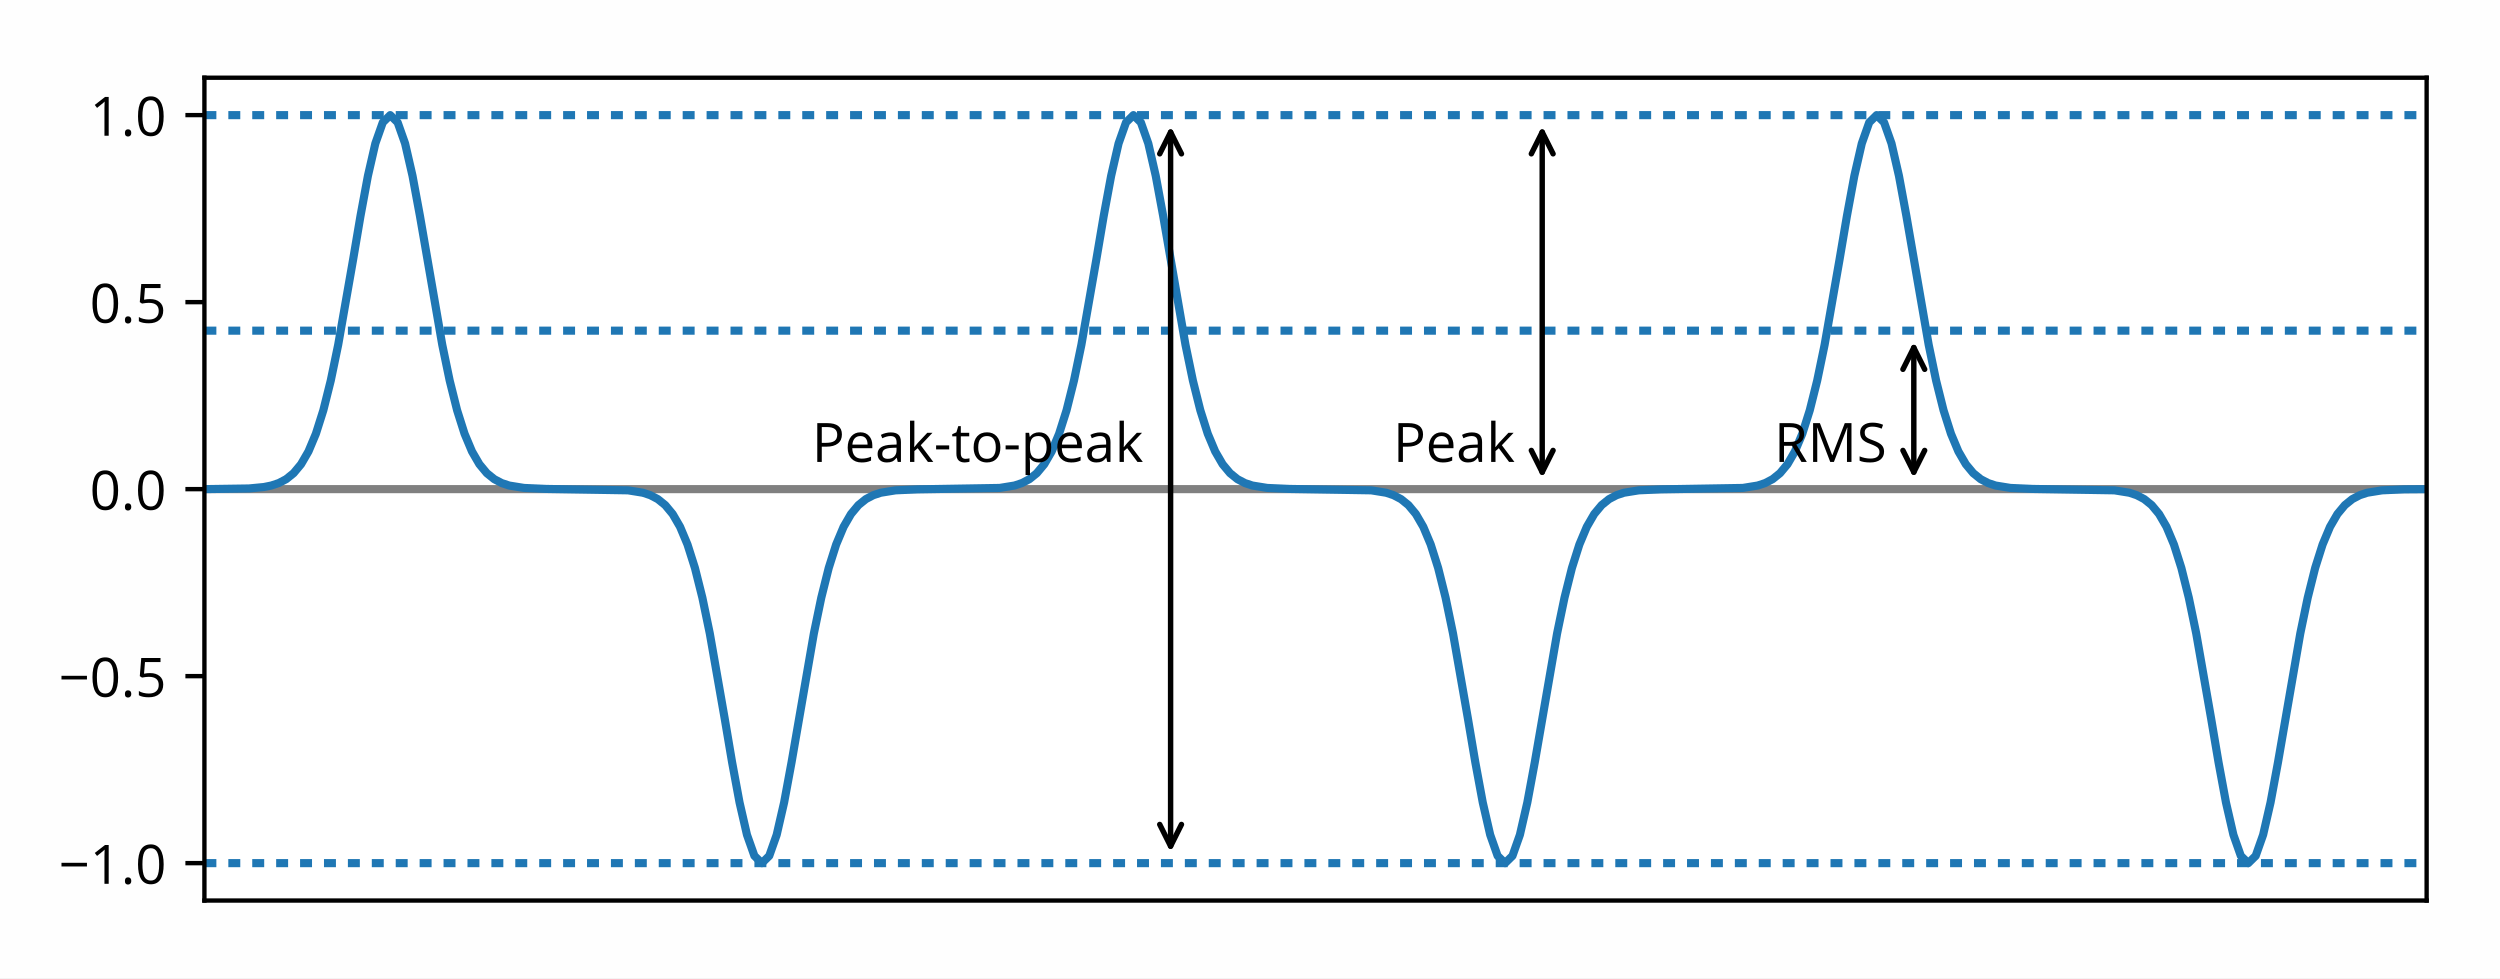
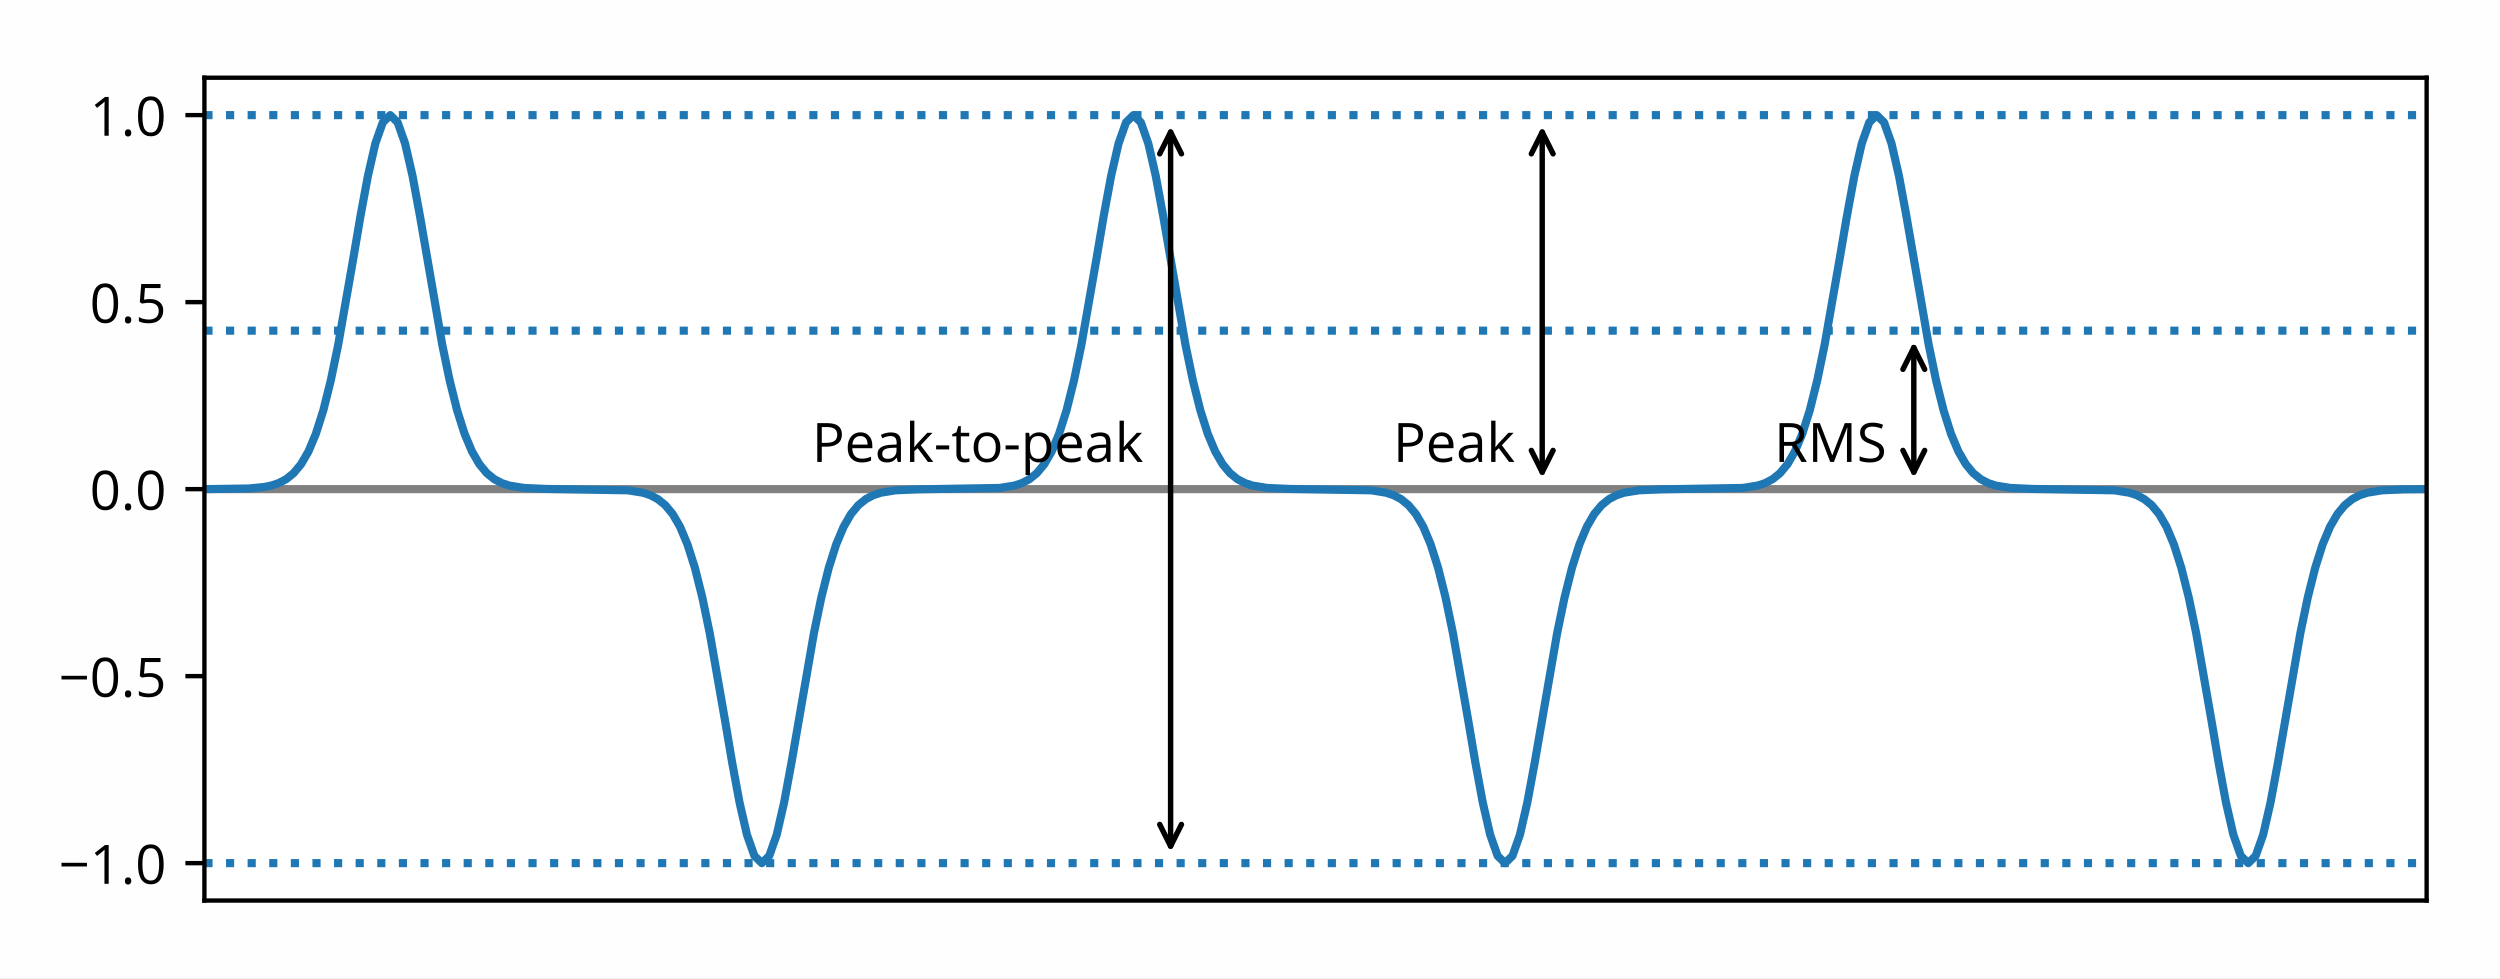
<svg xmlns="http://www.w3.org/2000/svg" xmlns:xlink="http://www.w3.org/1999/xlink" height="180pt" version="1.1" viewBox="0 0 460 180" width="460pt">
  <defs>
    <style type="text/css">
*{stroke-linecap:butt;stroke-linejoin:round;}
  </style>
  </defs>
  <g id="figure_1">
    <g id="patch_1">
      <path d="M 0 180  L 460.8 180  L 460.8 0  L 0 0  z " style="fill:#fefefe;" />
    </g>
    <g id="axes_1">
      <g id="patch_2">
        <path d="M 37.612 165.7  L 446.5 165.7  L 446.5 14.3  L 37.612 14.3  z " style="fill:#ffffff;" />
      </g>
      <g id="line2d_1">
        <path clip-path="url(#p332b31a9c9)" d="M 37.612 90  L 446.5 90  " style="fill:none;stroke:#808080;stroke-linecap:square;stroke-width:1.5;" />
      </g>
      <g id="matplotlib.axis_1" />
      <g id="matplotlib.axis_2">
        <g id="ytick_1">
          <g id="line2d_2">
            <defs>
              <path d="M 0 0  L -3.5 0  " id="ma22c56d548" style="stroke:#000000;stroke-width:0.8;" />
            </defs>
            <g>
              <use style="stroke:#000000;stroke-width:0.8;" x="37.612" xlink:href="#ma22c56d548" y="158.818" />
            </g>
          </g>
          <g id="text_1">
-             <text style="font-family:Open Sans;font-size:10px;font-style:normal;font-weight:400;text-anchor:end;" transform="rotate(-0, 30.6125, 162.6174)" x="30.613" y="162.617">−1.0</text>
+             <text style="font-family:Open Sans;font-size:10px;font-style:normal;font-weight:normal;text-anchor:end;" transform="rotate(-0, 30.6125, 162.6174)" x="30.613" y="162.617">−1.0</text>
          </g>
        </g>
        <g id="ytick_2">
          <g id="line2d_3">
            <g>
              <use style="stroke:#000000;stroke-width:0.8;" x="37.612" xlink:href="#ma22c56d548" y="124.409" />
            </g>
          </g>
          <g id="text_2">
-             <text style="font-family:Open Sans;font-size:10px;font-style:normal;font-weight:400;text-anchor:end;" transform="rotate(-0, 30.6125, 128.2083)" x="30.613" y="128.208">−0.5</text>
+             <text style="font-family:Open Sans;font-size:10px;font-style:normal;font-weight:normal;text-anchor:end;" transform="rotate(-0, 30.6125, 128.2083)" x="30.613" y="128.208">−0.5</text>
          </g>
        </g>
        <g id="ytick_3">
          <g id="line2d_4">
            <g>
              <use style="stroke:#000000;stroke-width:0.8;" x="37.612" xlink:href="#ma22c56d548" y="90" />
            </g>
          </g>
          <g id="text_3">
-             <text style="font-family:Open Sans;font-size:10px;font-style:normal;font-weight:400;text-anchor:end;" transform="rotate(-0, 30.6125, 93.79922)" x="30.613" y="93.799">0.0</text>
+             <text style="font-family:Open Sans;font-size:10px;font-style:normal;font-weight:normal;text-anchor:end;" transform="rotate(-0, 30.6125, 93.79922)" x="30.613" y="93.799">0.0</text>
          </g>
        </g>
        <g id="ytick_4">
          <g id="line2d_5">
            <g>
              <use style="stroke:#000000;stroke-width:0.8;" x="37.612" xlink:href="#ma22c56d548" y="55.591" />
            </g>
          </g>
          <g id="text_4">
-             <text style="font-family:Open Sans;font-size:10px;font-style:normal;font-weight:400;text-anchor:end;" transform="rotate(-0, 30.6125, 59.39013)" x="30.613" y="59.39">0.5</text>
+             <text style="font-family:Open Sans;font-size:10px;font-style:normal;font-weight:normal;text-anchor:end;" transform="rotate(-0, 30.6125, 59.39013)" x="30.613" y="59.39">0.5</text>
          </g>
        </g>
        <g id="ytick_5">
          <g id="line2d_6">
            <g>
              <use style="stroke:#000000;stroke-width:0.8;" x="37.612" xlink:href="#ma22c56d548" y="21.182" />
            </g>
          </g>
          <g id="text_5">
-             <text style="font-family:Open Sans;font-size:10px;font-style:normal;font-weight:400;text-anchor:end;" transform="rotate(-0, 30.6125, 24.98104)" x="30.613" y="24.981">1.0</text>
+             <text style="font-family:Open Sans;font-size:10px;font-style:normal;font-weight:normal;text-anchor:end;" transform="rotate(-0, 30.6125, 24.98104)" x="30.613" y="24.981">1.0</text>
          </g>
        </g>
      </g>
      <g id="line2d_7">
        <path clip-path="url(#p332b31a9c9)" d="M 37.612 90  L 45.818 89.876  L 48.553 89.614  L 49.92 89.337  L 51.288 88.884  L 52.655 88.167  L 54.023 87.064  L 55.39 85.422  L 56.758 83.065  L 58.125 79.808  L 59.493 75.491  L 60.86 70.024  L 62.228 63.431  L 64.963 47.816  L 66.33 39.735  L 67.698 32.353  L 69.065 26.4  L 70.433 22.526  L 71.8 21.182  L 73.168 22.526  L 74.535 26.4  L 75.903 32.353  L 77.27 39.735  L 81.373 63.431  L 82.741 70.024  L 84.108 75.491  L 85.476 79.808  L 86.843 83.065  L 88.211 85.422  L 89.578 87.064  L 90.946 88.167  L 92.313 88.884  L 93.681 89.337  L 96.416 89.779  L 100.518 89.963  L 115.561 90.221  L 118.296 90.663  L 119.664 91.116  L 121.031 91.833  L 122.399 92.936  L 123.766 94.578  L 125.134 96.935  L 126.501 100.192  L 127.869 104.509  L 129.236 109.976  L 130.604 116.569  L 133.339 132.184  L 134.706 140.265  L 136.074 147.647  L 137.441 153.6  L 138.809 157.474  L 140.176 158.818  L 141.544 157.474  L 142.911 153.6  L 144.279 147.647  L 145.646 140.265  L 149.749 116.569  L 151.116 109.976  L 152.484 104.509  L 153.851 100.192  L 155.219 96.935  L 156.586 94.578  L 157.954 92.936  L 159.321 91.833  L 160.689 91.116  L 162.057 90.663  L 164.792 90.221  L 168.894 90.037  L 183.937 89.779  L 186.672 89.337  L 188.039 88.884  L 189.407 88.167  L 190.774 87.064  L 192.142 85.422  L 193.509 83.065  L 194.877 79.808  L 196.244 75.491  L 197.612 70.024  L 198.979 63.431  L 201.715 47.816  L 203.082 39.735  L 204.45 32.353  L 205.817 26.4  L 207.185 22.526  L 208.552 21.182  L 209.92 22.526  L 211.287 26.4  L 212.655 32.353  L 214.022 39.735  L 218.125 63.431  L 219.492 70.024  L 220.86 75.491  L 222.227 79.808  L 223.595 83.065  L 224.962 85.422  L 226.33 87.064  L 227.697 88.167  L 229.065 88.884  L 230.432 89.337  L 233.167 89.779  L 237.27 89.963  L 252.313 90.221  L 255.048 90.663  L 256.415 91.116  L 257.783 91.833  L 259.15 92.936  L 260.518 94.578  L 261.885 96.935  L 263.253 100.192  L 264.62 104.509  L 265.988 109.976  L 267.355 116.569  L 270.09 132.184  L 271.458 140.265  L 272.825 147.647  L 274.193 153.6  L 275.56 157.474  L 276.928 158.818  L 278.295 157.474  L 279.663 153.6  L 281.03 147.647  L 282.398 140.265  L 286.501 116.569  L 287.868 109.976  L 289.236 104.509  L 290.603 100.192  L 291.971 96.935  L 293.338 94.578  L 294.706 92.936  L 296.073 91.833  L 297.441 91.116  L 298.808 90.663  L 301.543 90.221  L 305.646 90.037  L 320.688 89.779  L 323.423 89.337  L 324.791 88.884  L 326.159 88.167  L 327.526 87.064  L 328.894 85.422  L 330.261 83.065  L 331.629 79.808  L 332.996 75.491  L 334.364 70.024  L 335.731 63.431  L 338.466 47.816  L 339.834 39.735  L 341.201 32.353  L 342.569 26.4  L 343.936 22.526  L 345.304 21.182  L 346.671 22.526  L 348.039 26.4  L 349.406 32.353  L 350.774 39.735  L 354.876 63.431  L 356.244 70.024  L 357.611 75.491  L 358.979 79.808  L 360.346 83.065  L 361.714 85.422  L 363.081 87.064  L 364.449 88.167  L 365.817 88.884  L 367.184 89.337  L 369.919 89.779  L 374.022 89.963  L 389.064 90.221  L 391.799 90.663  L 393.167 91.116  L 394.534 91.833  L 395.902 92.936  L 397.269 94.578  L 398.637 96.935  L 400.004 100.192  L 401.372 104.509  L 402.739 109.976  L 404.107 116.569  L 406.842 132.184  L 408.21 140.265  L 409.577 147.647  L 410.945 153.6  L 412.312 157.474  L 413.68 158.818  L 415.047 157.474  L 416.415 153.6  L 417.782 147.647  L 419.15 140.265  L 423.252 116.569  L 424.62 109.976  L 425.987 104.509  L 427.355 100.192  L 428.722 96.935  L 430.09 94.578  L 431.457 92.936  L 432.825 91.833  L 434.192 91.116  L 435.56 90.663  L 438.295 90.221  L 442.397 90.037  L 446.5 90.004  L 446.5 90.004  " style="fill:none;stroke:#1f77b4;stroke-linecap:square;stroke-width:1.5;" />
      </g>
      <g id="line2d_8">
-         <path clip-path="url(#p332b31a9c9)" d="M 37.612 158.818  L 446.5 158.818  " style="fill:none;stroke:#1f77b4;stroke-dasharray:2.2,2.2;stroke-dashoffset:0;stroke-width:1.5;" />
+         <path clip-path="url(#p332b31a9c9)" d="M 37.612 158.818  L 446.5 158.818  " style="fill:none;stroke:#1f77b4;stroke-dasharray:1.5,2.475;stroke-dashoffset:0;stroke-width:1.5;" />
      </g>
      <g id="line2d_9">
-         <path clip-path="url(#p332b31a9c9)" d="M 37.612 21.182  L 446.5 21.182  " style="fill:none;stroke:#1f77b4;stroke-dasharray:2.2,2.2;stroke-dashoffset:0;stroke-width:1.5;" />
+         <path clip-path="url(#p332b31a9c9)" d="M 37.612 21.182  L 446.5 21.182  " style="fill:none;stroke:#1f77b4;stroke-dasharray:1.5,2.475;stroke-dashoffset:0;stroke-width:1.5;" />
      </g>
      <g id="line2d_10">
-         <path clip-path="url(#p332b31a9c9)" d="M 37.612 60.839  L 446.5 60.839  " style="fill:none;stroke:#1f77b4;stroke-dasharray:2.2,2.2;stroke-dashoffset:0;stroke-width:1.5;" />
+         <path clip-path="url(#p332b31a9c9)" d="M 37.612 60.839  L 446.5 60.839  " style="fill:none;stroke:#1f77b4;stroke-dasharray:1.5,2.475;stroke-dashoffset:0;stroke-width:1.5;" />
      </g>
      <g id="patch_3">
        <path d="M 37.612 165.7  L 37.612 14.3  " style="fill:none;stroke:#000000;stroke-linecap:square;stroke-linejoin:miter;stroke-width:0.8;" />
      </g>
      <g id="patch_4">
        <path d="M 446.5 165.7  L 446.5 14.3  " style="fill:none;stroke:#000000;stroke-linecap:square;stroke-linejoin:miter;stroke-width:0.8;" />
      </g>
      <g id="patch_5">
        <path d="M 37.612 165.7  L 446.5 165.7  " style="fill:none;stroke:#000000;stroke-linecap:square;stroke-linejoin:miter;stroke-width:0.8;" />
      </g>
      <g id="patch_6">
        <path d="M 37.612 14.3  L 446.5 14.3  " style="fill:none;stroke:#000000;stroke-linecap:square;stroke-linejoin:miter;stroke-width:0.8;" />
      </g>
      <g id="text_6">
-         <text style="font-family:Open Sans;font-size:10px;font-style:normal;font-weight:400;text-anchor:end;" transform="rotate(-0, 210.3897, 85)" x="210.39" y="85">Peak-to-peak</text>
+         <text style="font-family:Open Sans;font-size:10px;font-style:normal;font-weight:normal;text-anchor:end;" transform="rotate(-0, 210.3897, 85)" x="210.39" y="85">Peak-to-peak</text>
      </g>
      <g id="patch_7">
        <path d="M 215.39 24.303  Q 215.39 90.002 215.39 155.701  " style="fill:none;stroke:#000000;stroke-linecap:round;" />
        <path d="M 213.39 28.303  L 215.39 24.303  L 217.39 28.303  " style="fill:none;stroke:#000000;stroke-linecap:round;" />
        <path d="M 217.39 151.701  L 215.39 155.701  L 213.39 151.701  " style="fill:none;stroke:#000000;stroke-linecap:round;" />
      </g>
      <g id="text_7">
-         <text style="font-family:Open Sans;font-size:10px;font-style:normal;font-weight:400;text-anchor:end;" transform="rotate(-0, 278.7655, 85)" x="278.766" y="85">Peak</text>
+         <text style="font-family:Open Sans;font-size:10px;font-style:normal;font-weight:normal;text-anchor:end;" transform="rotate(-0, 278.7655, 85)" x="278.766" y="85">Peak</text>
      </g>
      <g id="patch_8">
        <path d="M 283.766 24.303  Q 283.766 55.592 283.766 86.88  " style="fill:none;stroke:#000000;stroke-linecap:round;" />
        <path d="M 281.766 28.303  L 283.766 24.303  L 285.766 28.303  " style="fill:none;stroke:#000000;stroke-linecap:round;" />
        <path d="M 285.766 82.88  L 283.766 86.88  L 281.766 82.88  " style="fill:none;stroke:#000000;stroke-linecap:round;" />
      </g>
      <g id="text_8">
-         <text style="font-family:Open Sans;font-size:10px;font-style:normal;font-weight:400;text-anchor:end;" transform="rotate(-0, 347.1413, 85)" x="347.141" y="85">RMS</text>
+         <text style="font-family:Open Sans;font-size:10px;font-style:normal;font-weight:normal;text-anchor:end;" transform="rotate(-0, 347.1413, 85)" x="347.141" y="85">RMS</text>
      </g>
      <g id="patch_9">
        <path d="M 352.141 63.954  Q 352.141 75.418 352.141 86.882  " style="fill:none;stroke:#000000;stroke-linecap:round;" />
        <path d="M 350.141 67.954  L 352.141 63.954  L 354.141 67.954  " style="fill:none;stroke:#000000;stroke-linecap:round;" />
        <path d="M 354.141 82.882  L 352.141 86.882  L 350.141 82.882  " style="fill:none;stroke:#000000;stroke-linecap:round;" />
      </g>
    </g>
  </g>
  <defs>
    <clipPath id="p332b31a9c9">
      <rect height="151.4" width="408.887" x="37.612" y="14.3" />
    </clipPath>
  </defs>
</svg>
